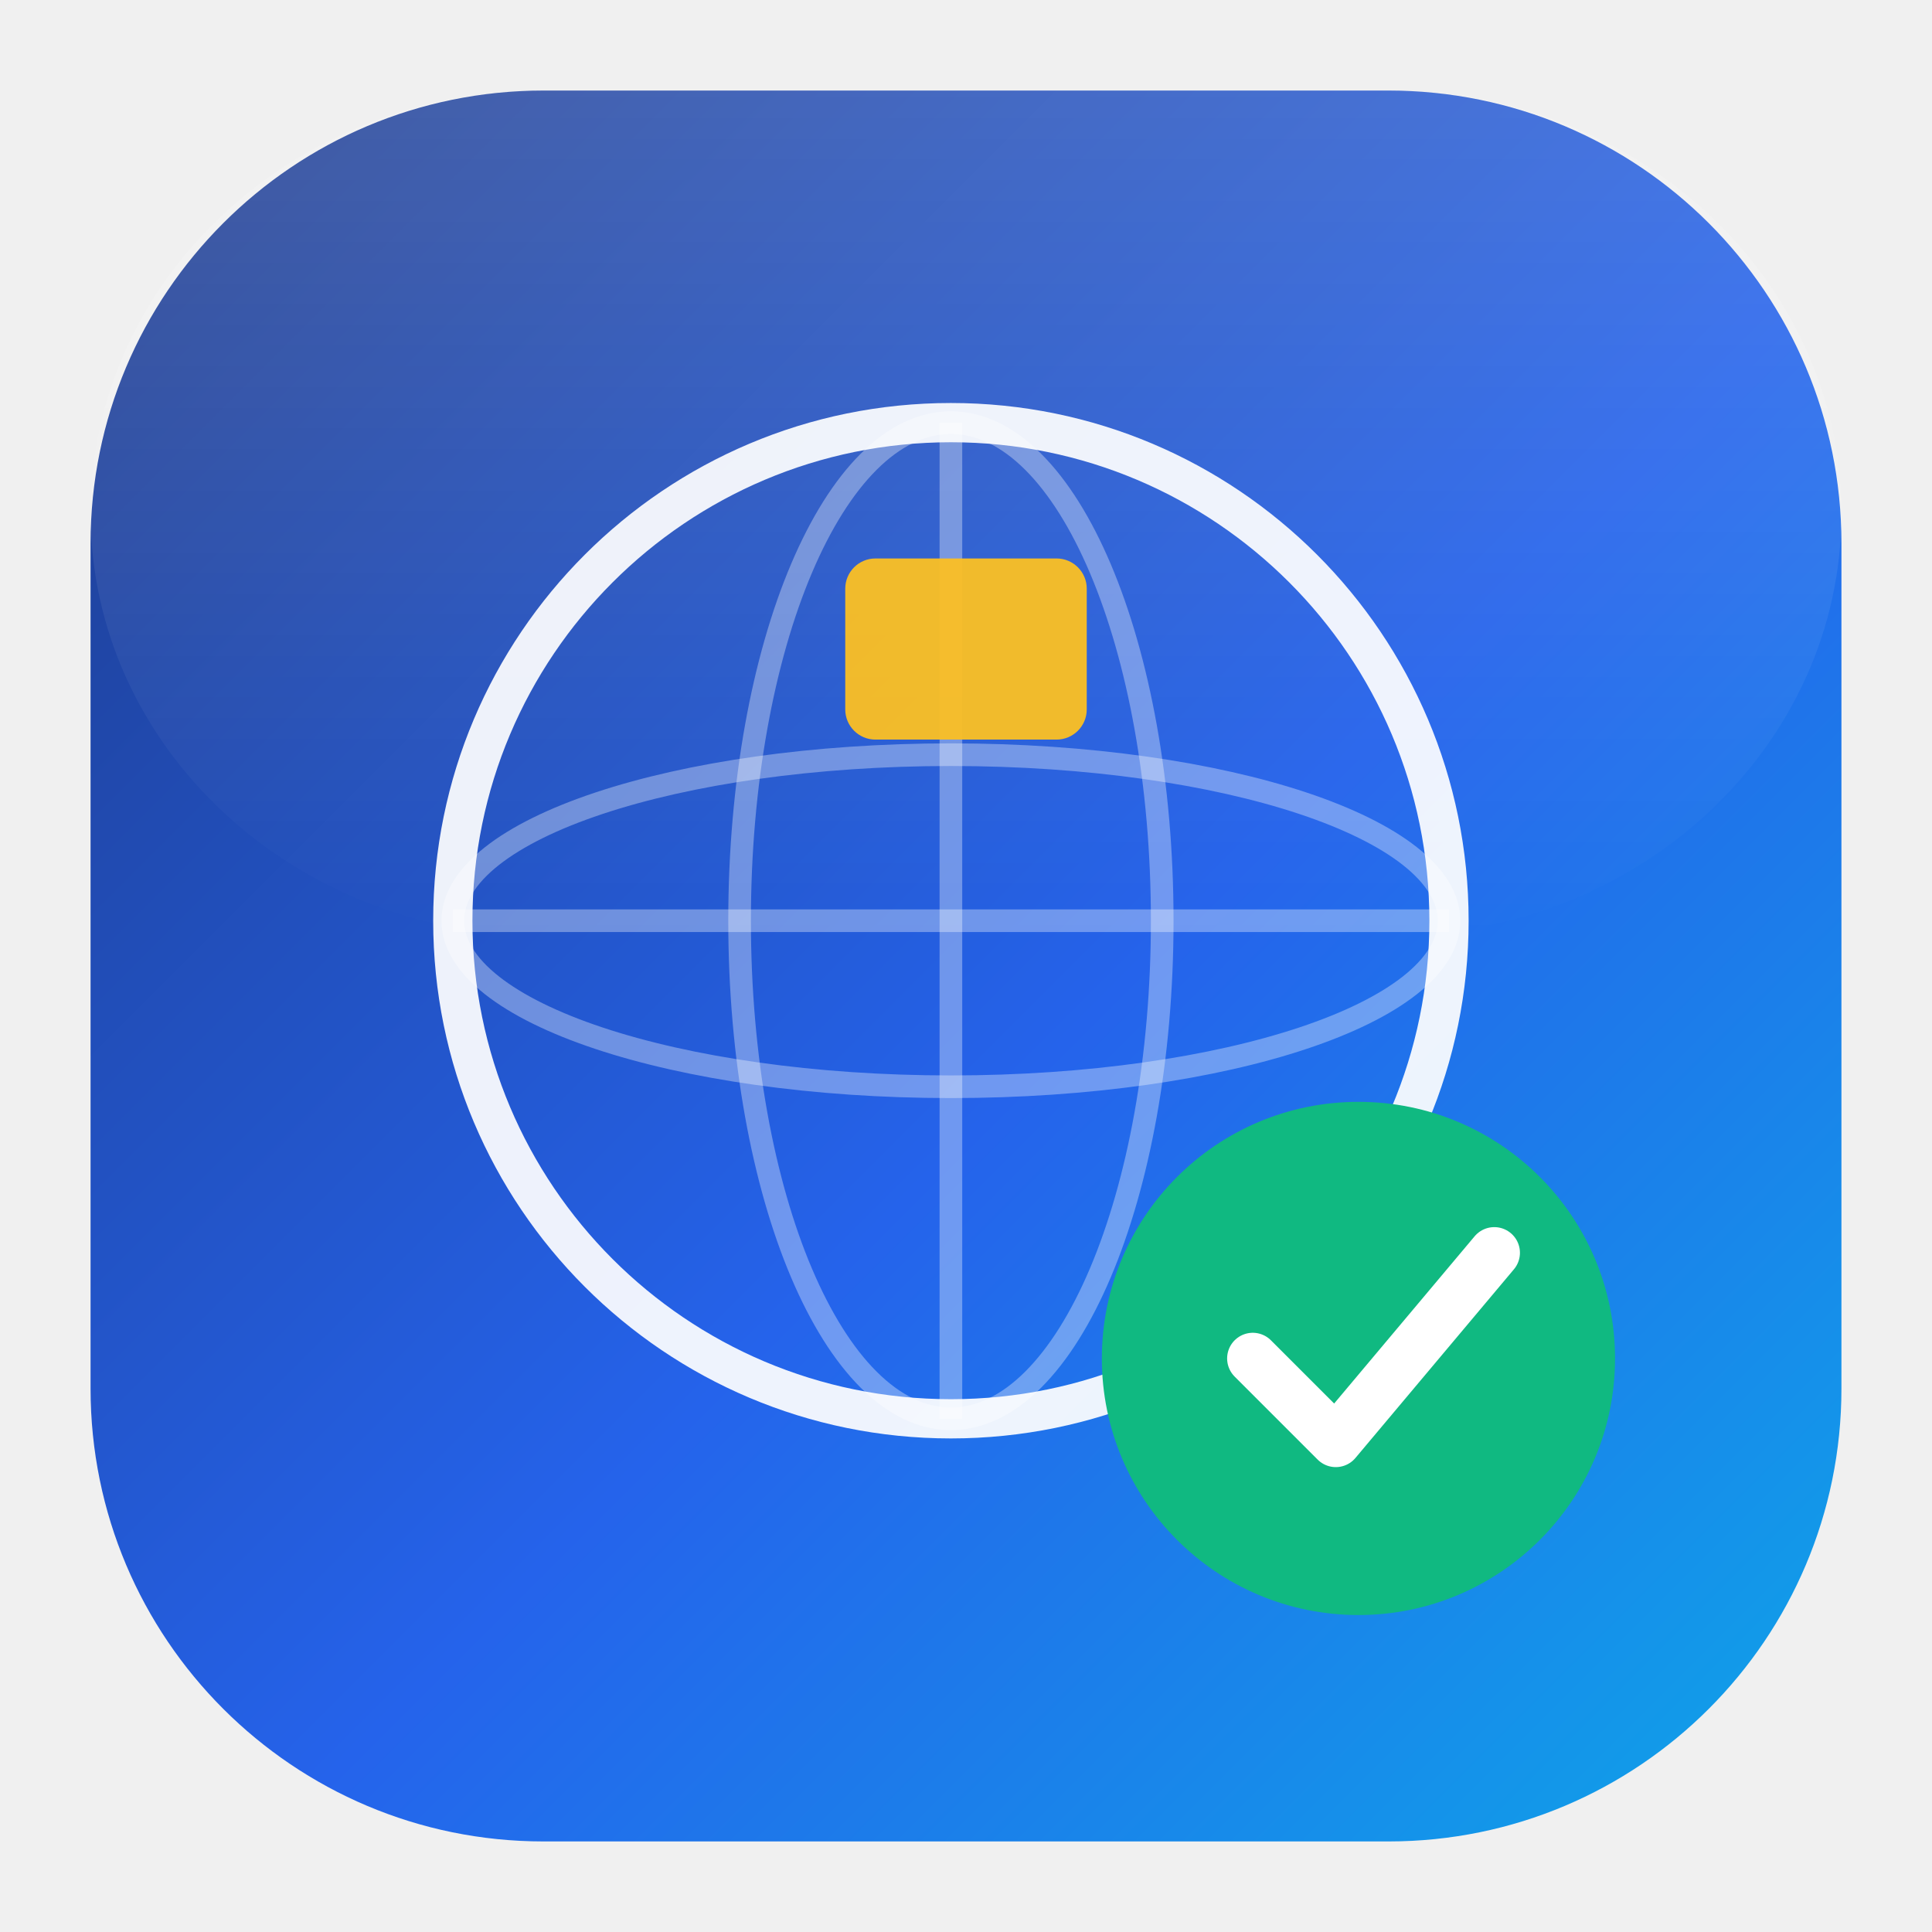
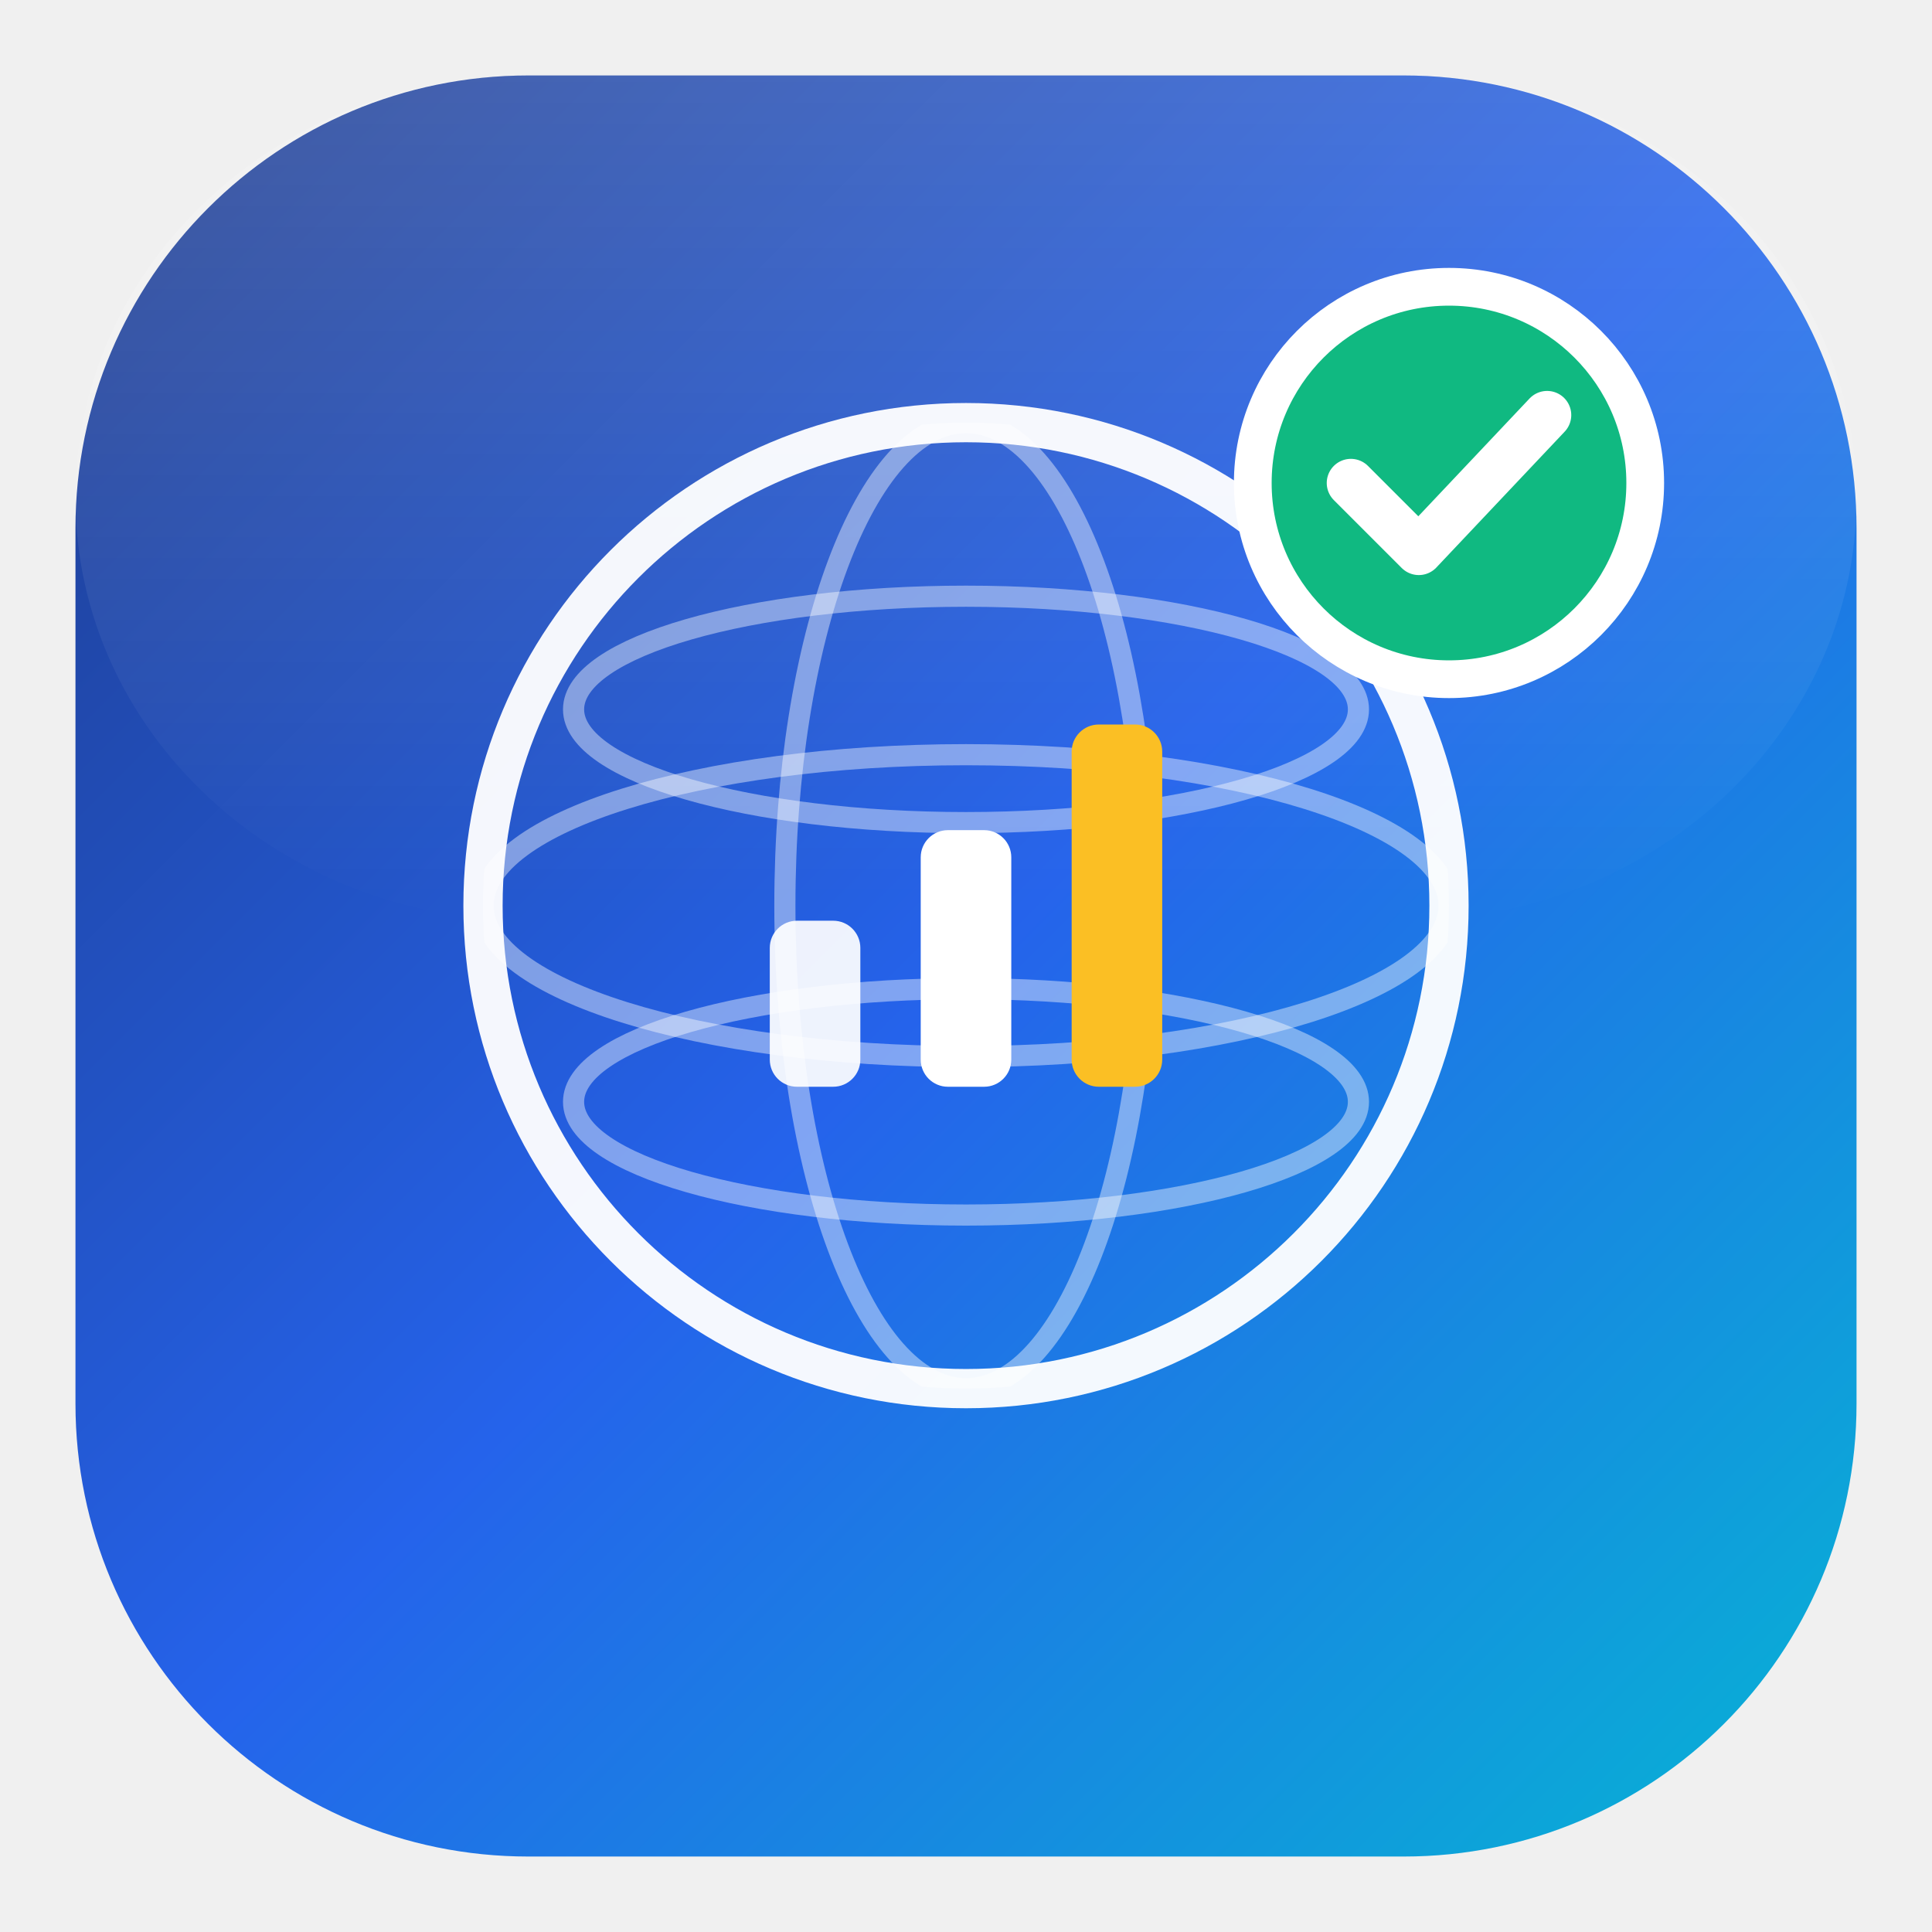
- <svg xmlns="http://www.w3.org/2000/svg" viewBox="0 0 128 128" width="128" height="128" role="img" aria-label="WeatherBench logo">
+ <svg xmlns="http://www.w3.org/2000/svg" viewBox="0 0 128 128" width="128" height="128" role="img" aria-label="WeatherBench-MingYang-Tech logo">
  <defs>
-     <linearGradient id="wb-bg" x1="0" y1="0" x2="1" y2="1">
+     <linearGradient id="bg" x1="0" y1="0" x2="1" y2="1">
      <stop offset="0" stop-color="#1e3a8a" />
-       <stop offset="0.55" stop-color="#2563eb" />
-       <stop offset="1" stop-color="#0ea5e9" />
+       <stop offset="0.5" stop-color="#2563eb" />
+       <stop offset="1" stop-color="#06b6d4" />
    </linearGradient>
-     <linearGradient id="wb-shine" x1="0" y1="0" x2="0" y2="1">
+     <linearGradient id="shine" x1="0" y1="0" x2="0" y2="1">
      <stop offset="0" stop-color="#ffffff" stop-opacity="0.16" />
      <stop offset="1" stop-color="#ffffff" stop-opacity="0" />
    </linearGradient>
+     <clipPath id="globe-clip">
+       <circle cx="64" cy="60" r="32" />
+     </clipPath>
  </defs>
-   <rect x="6" y="6" width="116" height="116" rx="30" fill="url(#wb-bg)" />
-   <rect x="6" y="6" width="116" height="56" rx="30" fill="url(#wb-shine)" />
-   <circle cx="63" cy="61" r="33" fill="none" stroke="#ffffff" stroke-opacity="0.92" stroke-width="2.6" />
-   <ellipse cx="63" cy="61" rx="14" ry="33" fill="none" stroke="#ffffff" stroke-opacity="0.34" stroke-width="1.5" />
-   <ellipse cx="63" cy="61" rx="33" ry="11" fill="none" stroke="#ffffff" stroke-opacity="0.34" stroke-width="1.5" />
-   <line x1="63" y1="28" x2="63" y2="94" stroke="#ffffff" stroke-opacity="0.34" stroke-width="1.5" />
-   <line x1="30" y1="61" x2="96" y2="61" stroke="#ffffff" stroke-opacity="0.34" stroke-width="1.5" />
-   <rect x="56" y="37" width="16" height="12" rx="2" fill="#fbbf24" fill-opacity="0.95" />
-   <circle cx="90" cy="90" r="17" fill="#10b981" />
-   <path d="M83 90 l5.5 5.5 L99 83" fill="none" stroke="#ffffff" stroke-width="3.4" stroke-linecap="round" stroke-linejoin="round" />
+   <rect x="5" y="5" width="118" height="118" rx="30" fill="url(#bg)" />
+   <rect x="5" y="5" width="118" height="56" rx="30" fill="url(#shine)" />
+   <circle cx="64" cy="60" r="32" fill="none" stroke="#ffffff" stroke-opacity="0.95" stroke-width="2.6" />
+   <g clip-path="url(#globe-clip)" fill="none" stroke="#ffffff" stroke-opacity="0.42" stroke-width="1.4">
+     <ellipse cx="64" cy="60" rx="12" ry="32" />
+     <ellipse cx="64" cy="60" rx="32" ry="10" />
+     <ellipse cx="64" cy="47" rx="26" ry="7.5" />
+     <ellipse cx="64" cy="73" rx="26" ry="7.5" />
+   </g>
+   <rect x="51" y="61" width="6" height="11" rx="1.8" fill="#ffffff" fill-opacity="0.92" />
+   <rect x="61" y="55" width="6" height="17" rx="1.8" fill="#ffffff" />
+   <rect x="71" y="48" width="6" height="24" rx="1.8" fill="#fbbf24" />
+   <circle cx="96" cy="32" r="13" fill="#10b981" stroke="#ffffff" stroke-width="2.5" />
+   <path d="M89.5 32 L94 36.5 L102.5 27.5" fill="none" stroke="#ffffff" stroke-width="3.2" stroke-linecap="round" stroke-linejoin="round" />
</svg>
